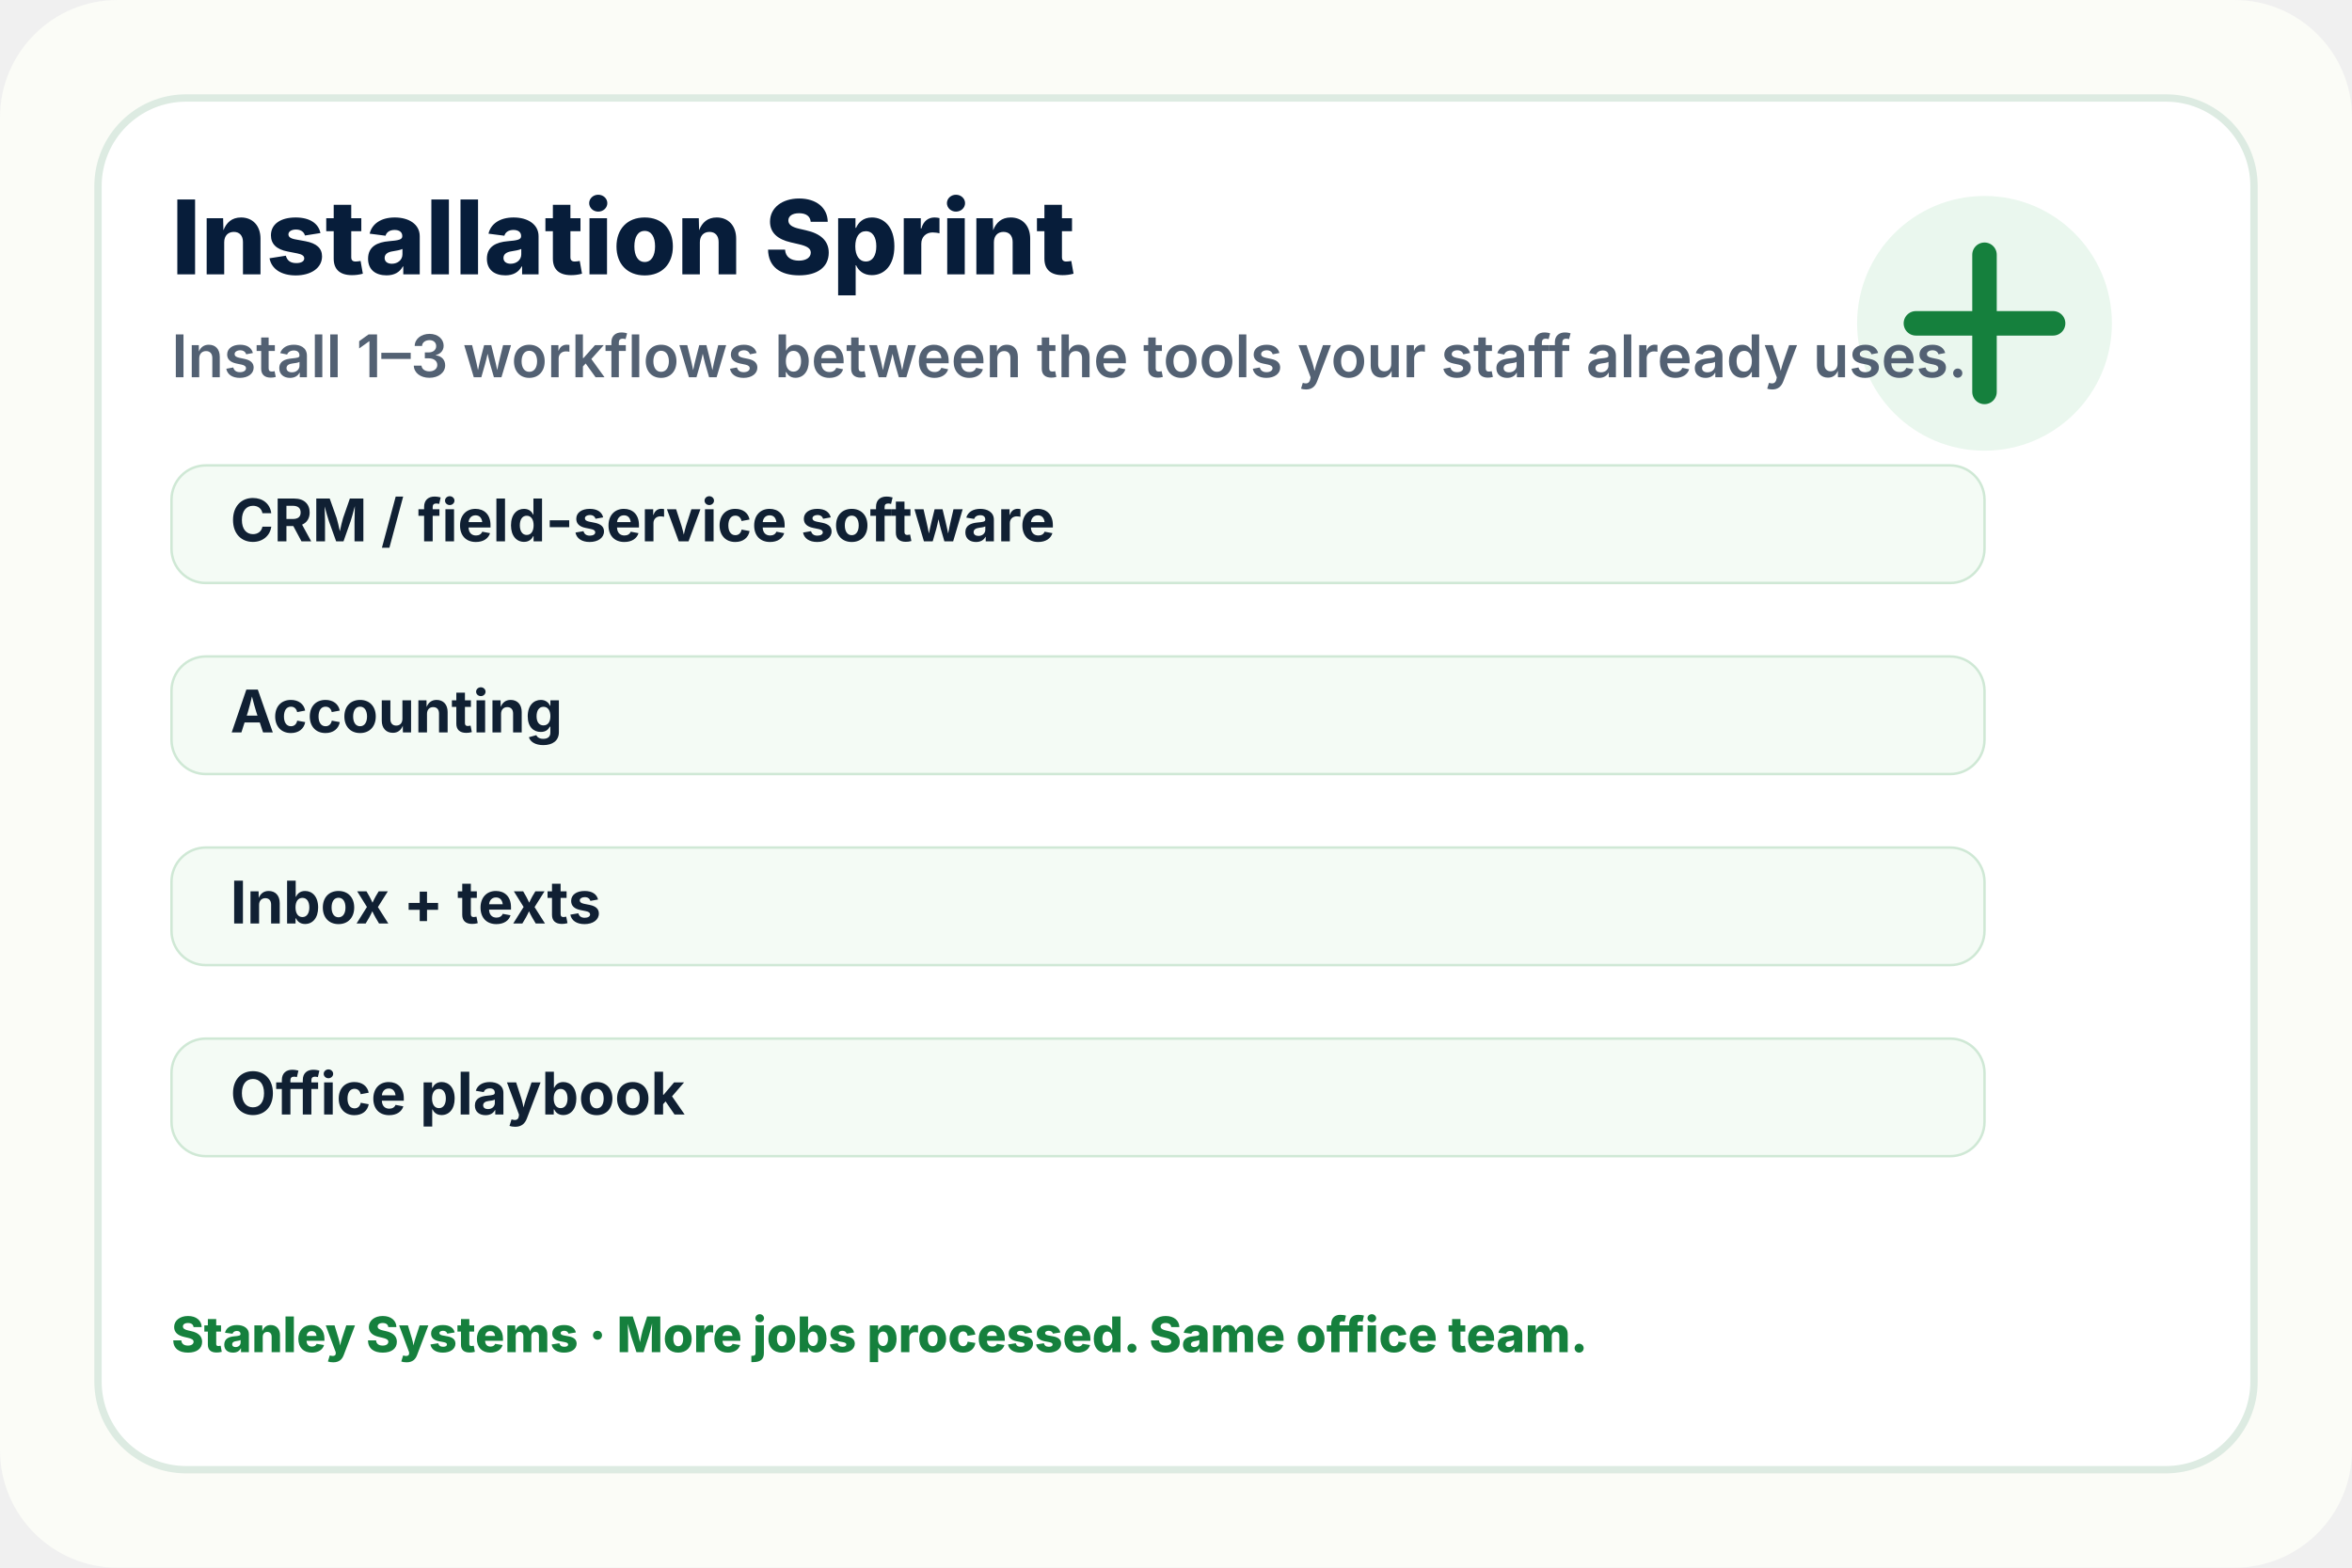
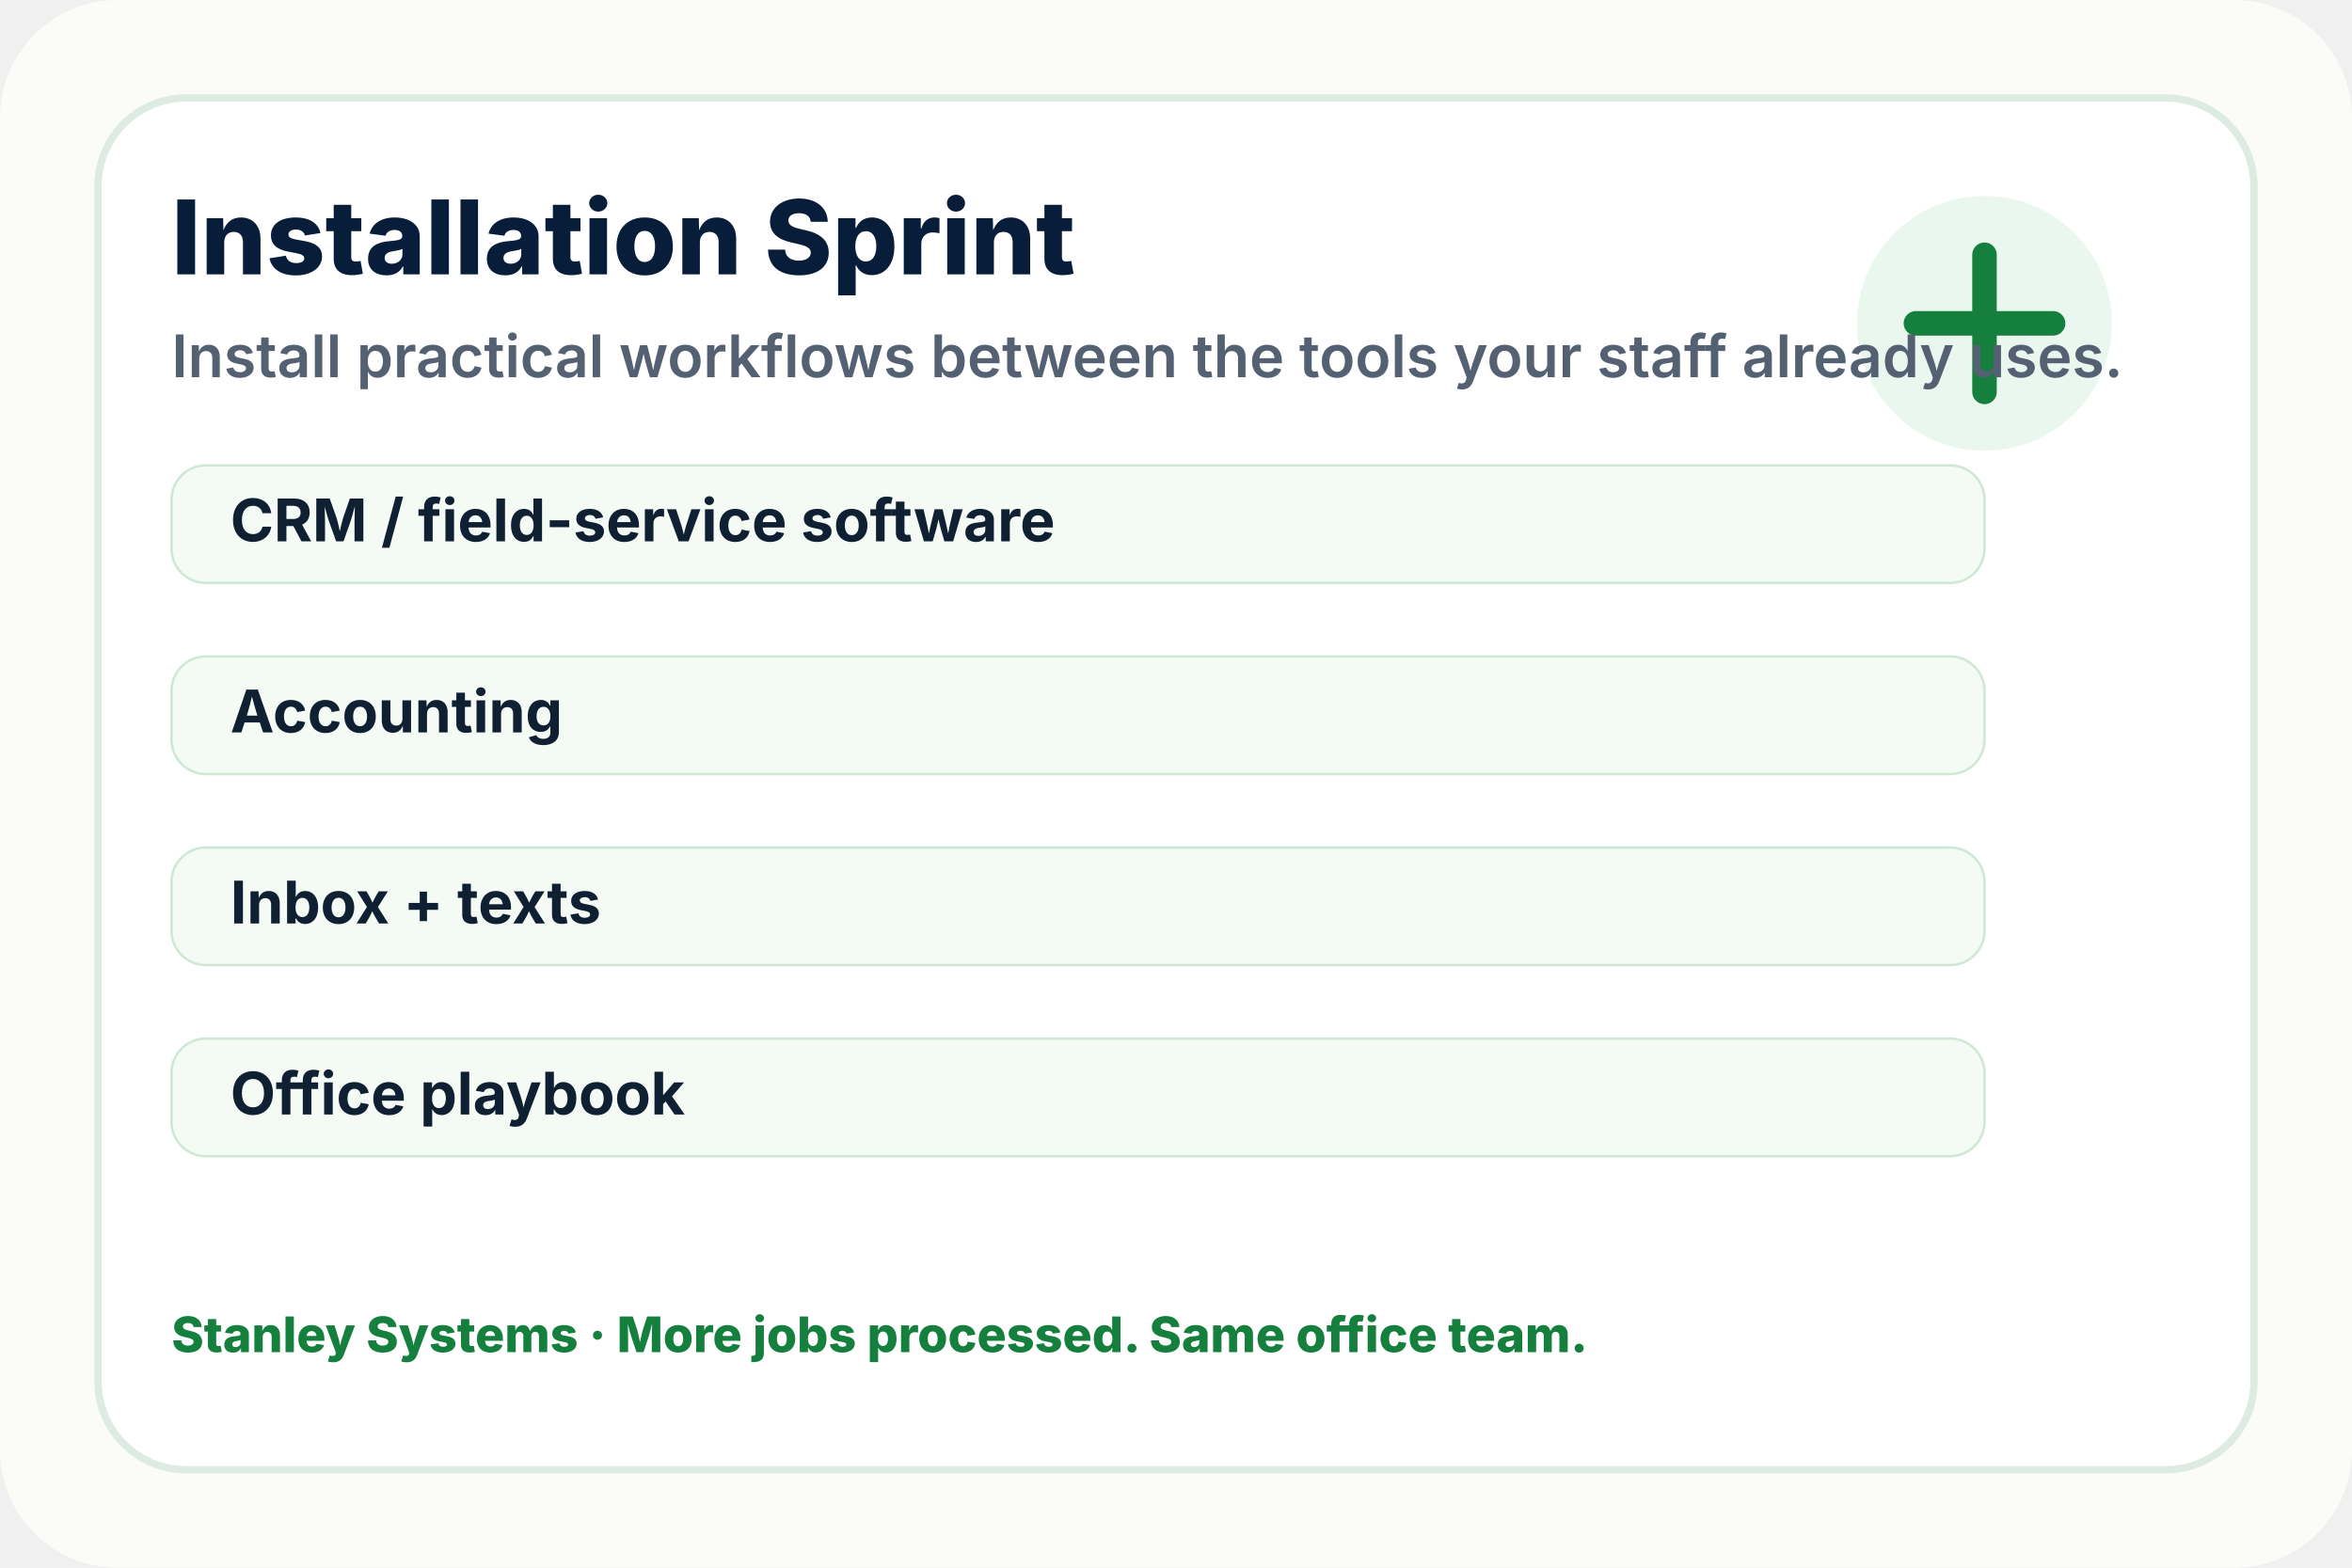
<svg xmlns="http://www.w3.org/2000/svg" width="960" height="640" viewBox="0 0 960 640" role="img" aria-label="Installation Sprint">
  <rect width="960" height="640" rx="48" fill="#FBFCF7" />
  <rect x="40" y="40" width="880" height="560" rx="36" fill="#FFFFFF" stroke="#DDEBE2" stroke-width="3" />
  <circle cx="810" cy="132" r="52" fill="#EAF7EE" />
  <path d="M782 132h56M810 104v56" stroke="#15803D" stroke-width="10" stroke-linecap="round" />
  <text x="70" y="112" font-family="Inter,Arial" font-size="42" font-weight="800" fill="#071D3A">Installation Sprint</text>
-   <text x="70" y="154" font-family="Inter,Arial" font-size="24" font-weight="600" fill="#536173">Install 1–3 workflows between the tools your staff already uses.</text>
+   <text x="70" y="154" font-family="Inter,Arial" font-size="24" font-weight="600" fill="#536173">Install practical workflows between the tools your staff already uses.</text>
  <rect x="70" y="190" width="740" height="48" rx="14" fill="#F4FBF5" stroke="#CFE8D5" />
  <text x="94" y="221" font-family="Inter,Arial" font-size="24" font-weight="700" fill="#102033">CRM / field-service software</text>
  <rect x="70" y="268" width="740" height="48" rx="14" fill="#F4FBF5" stroke="#CFE8D5" />
  <text x="94" y="299" font-family="Inter,Arial" font-size="24" font-weight="700" fill="#102033">Accounting</text>
  <rect x="70" y="346" width="740" height="48" rx="14" fill="#F4FBF5" stroke="#CFE8D5" />
  <text x="94" y="377" font-family="Inter,Arial" font-size="24" font-weight="700" fill="#102033">Inbox + texts</text>
  <rect x="70" y="424" width="740" height="48" rx="14" fill="#F4FBF5" stroke="#CFE8D5" />
  <text x="94" y="455" font-family="Inter,Arial" font-size="24" font-weight="700" fill="#102033">Office playbook</text>
  <text x="70" y="552" font-family="Inter,Arial" font-size="20" font-weight="800" fill="#15803D">Stanley Systems · More jobs processed. Same office team.</text>
</svg>
